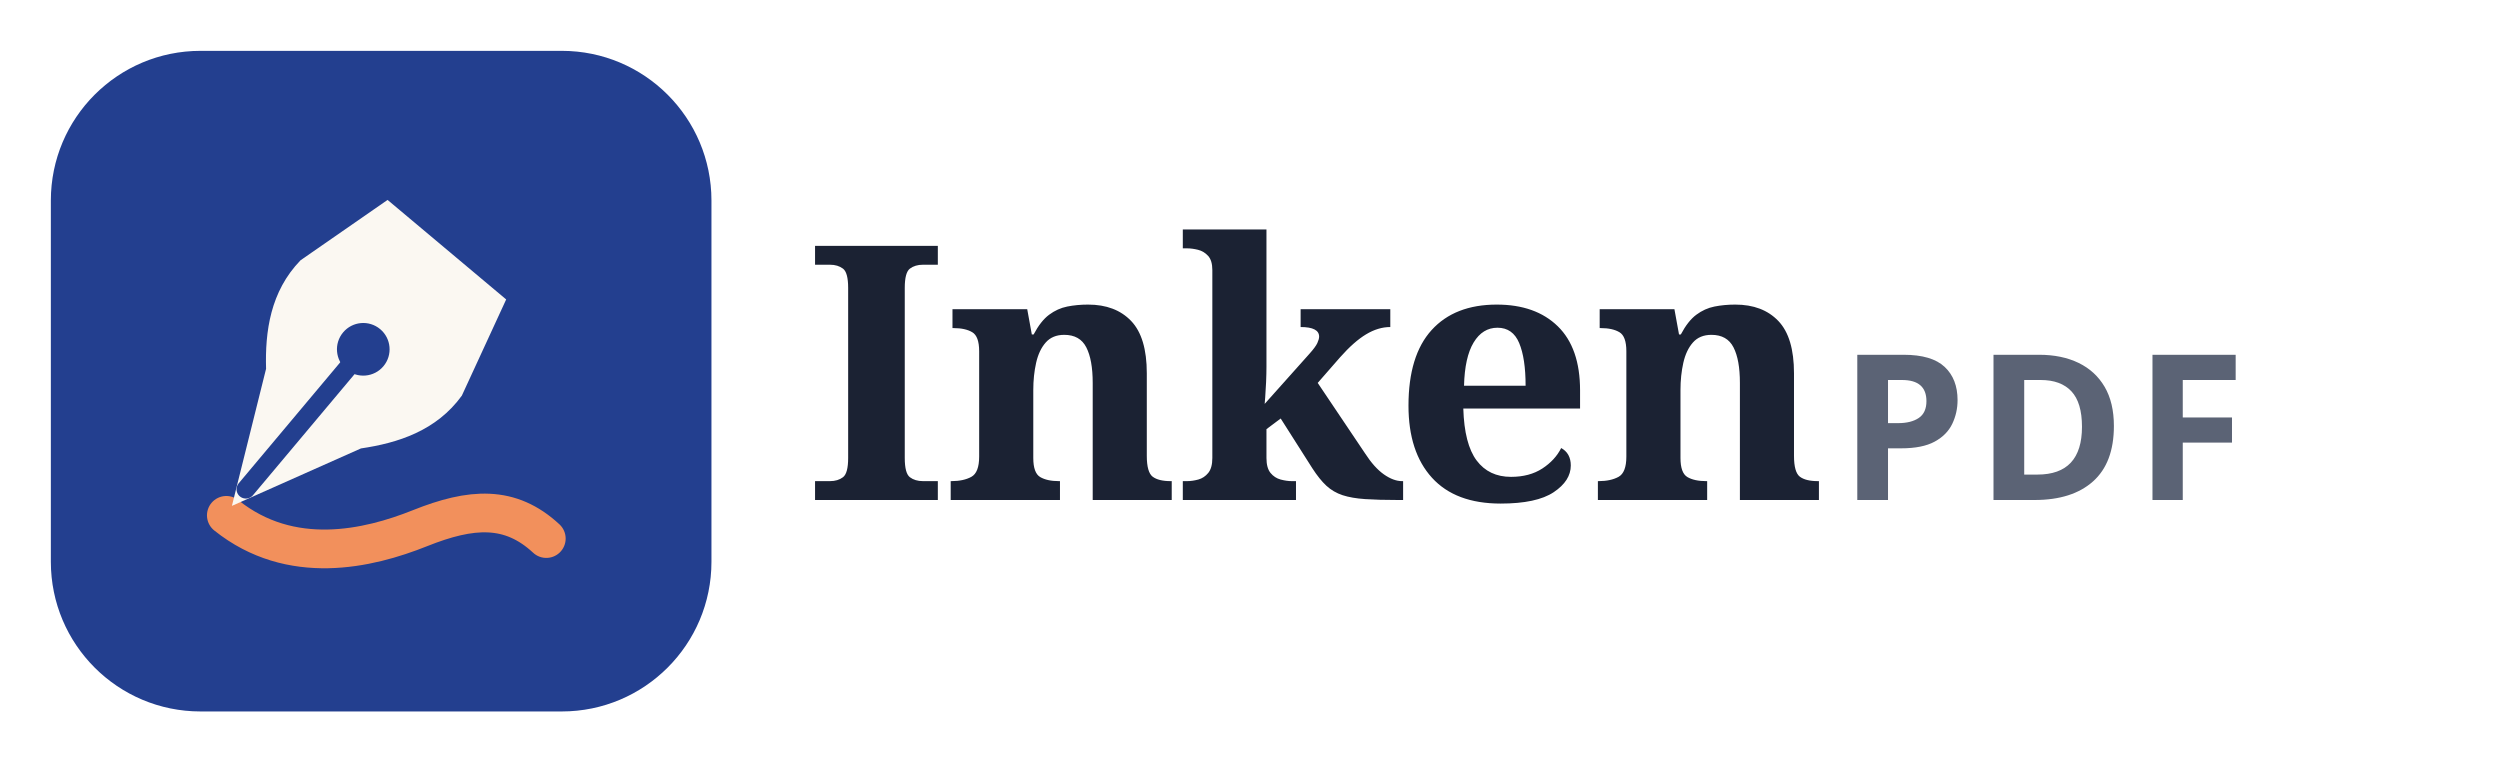
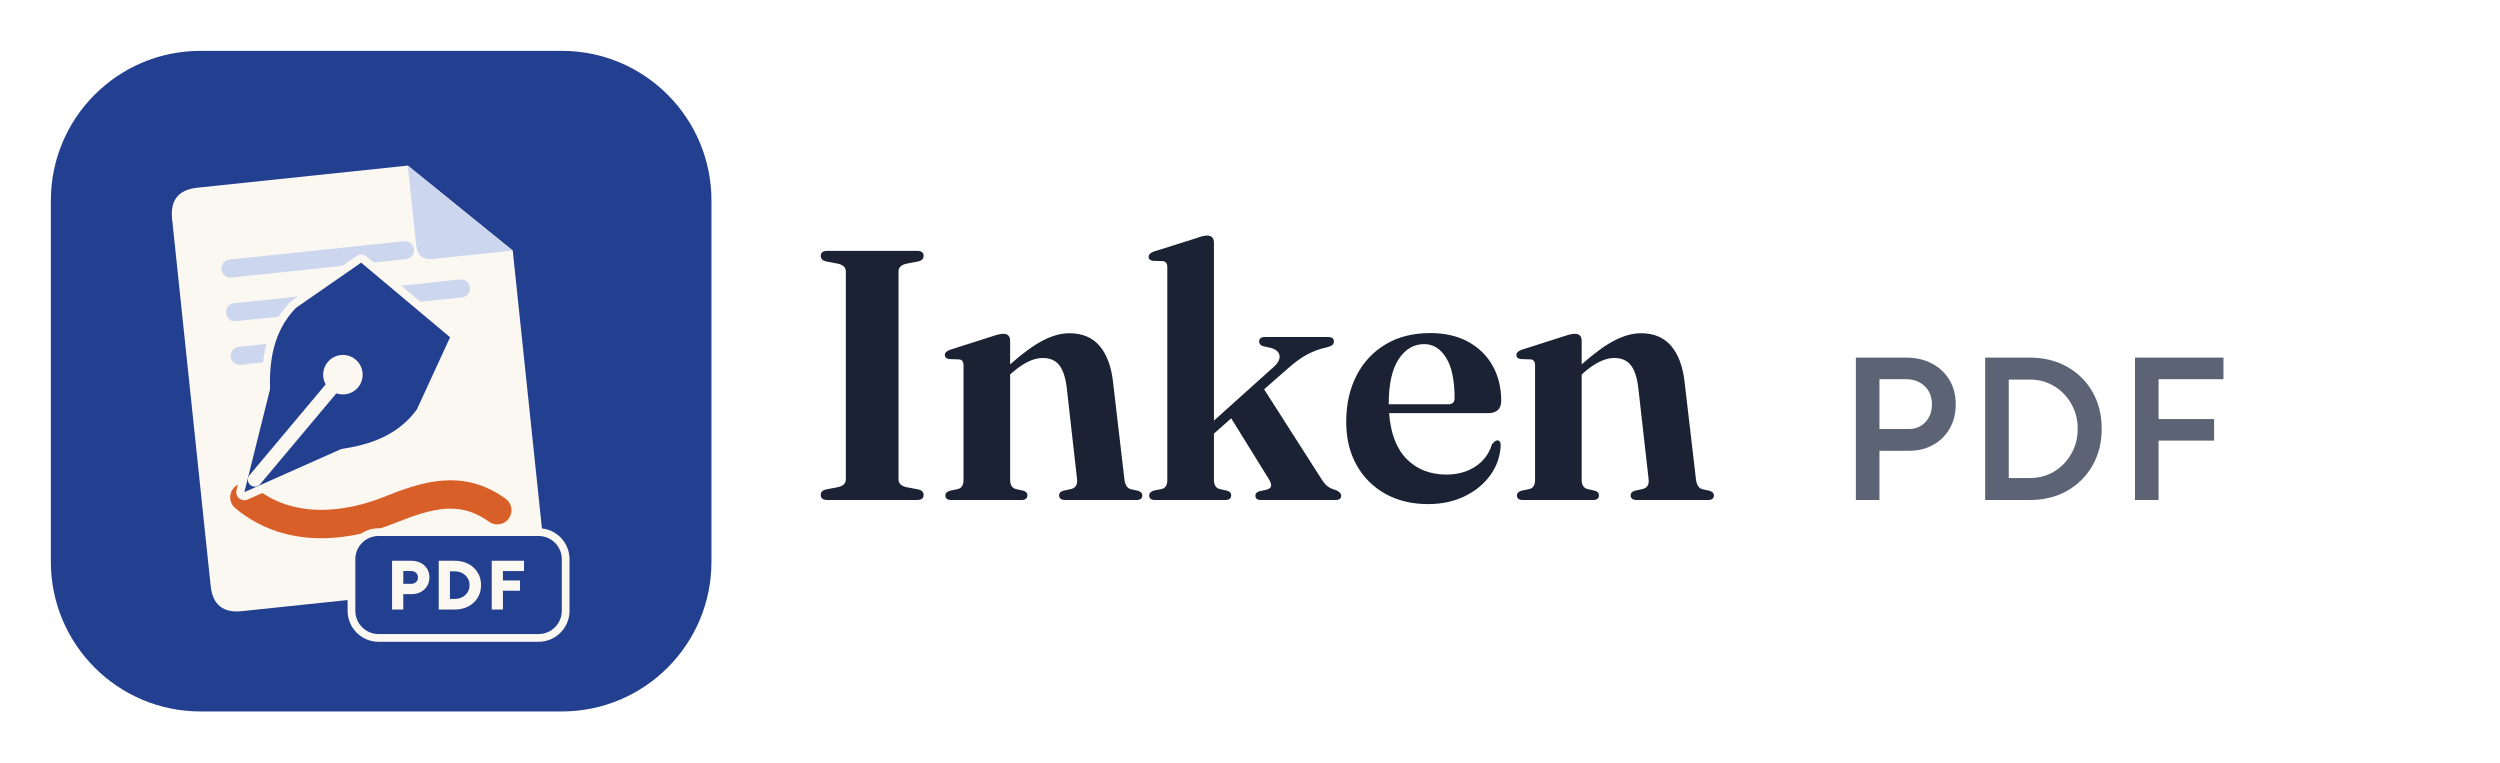
<svg xmlns="http://www.w3.org/2000/svg" viewBox="0 0 1180 360" width="1180" height="360">
  <g transform="translate(24 24) scale(0.609)">
    <rect width="512" height="512" rx="116" fill="#233f8f" />
-     <path d="M136 360C186 400 246 386 286 370S356 352 384 378" fill="none" stroke="#f2905c" stroke-width="30" stroke-linecap="round" />
-     <g transform="translate(-1 -40) rotate(40 256 256) translate(256 300) scale(1.2) translate(-256 -300)">
-       <path d="M206 196H306L324 262C326 290 312 312 296 330L256 412L216 330C200 312 186 290 188 262Z" fill="#fbf8f2" />
-       <path d="M256 292V398" stroke="#233f8f" stroke-width="12" stroke-linecap="round" />
-       <circle cx="256" cy="280" r="17" fill="#233f8f" />
+     <g transform="rotate(-6 256 256)">
+       <path d="M130 92H294L368 166V400Q368 422 346 422H130Q108 422 108 400V114Q108 92 130 92Z" fill="#fbf8f2" />
+       <path d="M294 92V154Q294 166 306 166H368Z" fill="#cdd6ef" />
+       <rect x="142" y="150" width="150" height="14" rx="7" fill="#cdd6ef" />
+       <rect x="142" y="184" width="190" height="14" rx="7" fill="#cdd6ef" />
+       <rect x="142" y="218" width="120" height="14" rx="7" fill="#cdd6ef" />
    </g>
+     <path d="M150 346C186 376 232 368 262 356S318 336 346 356" fill="none" stroke="#d95f28" stroke-width="22" stroke-linecap="round" />
+     <g transform="translate(150 342) rotate(40) scale(0.9) translate(-256 -412)">
+       <path d="M206 196H306L324 262C326 290 312 312 296 330L256 412L216 330C200 312 186 290 188 262Z" fill="#233f8f" stroke="#fbf8f2" stroke-width="14" stroke-linejoin="round" paint-order="stroke" />
+       <path d="M256 292V398" stroke="#fbf8f2" stroke-width="12" stroke-linecap="round" />
+       <circle cx="256" cy="280" r="17" fill="#fbf8f2" />
+     </g>
+     <rect x="236" y="376" width="160" height="76" rx="18" fill="#233f8f" stroke="#fbf8f2" stroke-width="12" paint-order="stroke" />
+     <path fill="#fbf8f2" d="M264.466 433.0V395.2H279.316Q283.44 395.2 286.627 396.836Q289.814 398.472 291.612 401.38Q293.41 404.287 293.41 408.084Q293.41 411.858 291.644 414.794Q289.878 417.729 286.769 419.392Q283.66 421.055 279.608 421.055H273.149V433.0ZM273.149 413.074H279.392Q281.67 413.074 283.096 411.685Q284.522 410.295 284.522 408.084Q284.522 405.871 283.015 404.499Q281.508 403.127 279.1 403.127H273.149Z M300.622 433.0V395.2H312.988Q318.982 395.2 323.594 397.625Q328.205 400.049 330.813 404.294Q333.422 408.538 333.422 414.1Q333.422 419.608 330.813 423.874Q328.205 428.14 323.594 430.57Q318.982 433.0 312.988 433.0ZM309.305 424.814H312.988Q315.472 424.814 317.578 424.009Q319.684 423.204 321.239 421.773Q322.794 420.342 323.658 418.388Q324.522 416.433 324.522 414.1Q324.522 411.767 323.658 409.812Q322.794 407.858 321.239 406.427Q319.684 404.996 317.578 404.191Q315.472 403.386 312.988 403.386H309.305Z M341.692 433.0V395.2H366.737V403.17H350.375V410.46H363.605V418.431H350.375V433.0Z" />
  </g>
-   <text x="380" y="236" font-family="Fraunces, Georgia, serif" font-weight="600" font-size="168" fill="#1b2233" letter-spacing="-2">Inken</text>
-   <text x="868" y="236" font-family="Figtree, system-ui, sans-serif" font-weight="600" font-size="96" fill="#5b6375" letter-spacing="4">PDF</text>
+   <path fill="#1b2233" d="M424.1 226.256Q424.1 229.112 427.88 229.952L433.592 231.044Q435.944 231.632 435.944 233.648Q435.944 236.0 432.836 236.0H390.5Q387.392 236.0 387.392 233.648Q387.392 231.632 389.744 231.044L395.456 229.952Q399.236 229.112 399.236 226.256V128.144Q399.236 125.288 395.456 124.448L389.744 123.356Q387.392 122.768 387.392 120.752Q387.392 118.4 390.5 118.4H432.836Q435.944 118.4 435.944 120.752Q435.944 122.768 433.592 123.356L427.88 124.448Q424.1 125.288 424.1 128.144Z M476.784 160.904V171.992Q485.688 164.096 492.282 160.694Q498.876 157.292 504.756 157.292Q513.912 157.292 518.994 163.256Q524.076 169.22 525.336 180.14L530.712 226.172Q531.216 230.204 533.652 230.876L537.096 231.632Q539.196 232.304 539.196 233.816Q539.196 236.0 536.34 236.0H502.824Q499.884 236.0 499.884 233.732Q499.884 232.304 501.816 231.632L505.68 230.792Q508.788 229.952 508.368 226.172L503.496 182.996Q502.656 175.856 500.01 172.412Q497.364 168.968 492.156 168.968Q485.688 168.968 477.792 175.856L476.784 176.78V226.508Q476.784 230.036 479.388 230.792L483.084 231.632Q484.932 232.22 484.932 233.732Q484.932 236.0 482.076 236.0H448.98Q446.208 236.0 446.208 233.816Q446.208 232.304 448.308 231.632L452.256 230.792Q454.776 230.036 454.776 226.592V172.412Q454.776 169.892 452.76 169.64L447.888 169.472Q445.956 169.136 445.956 167.54Q445.956 166.028 448.392 165.104L467.88 158.888Q471.744 157.544 473.508 157.544Q476.784 157.544 476.784 160.904Z M545.008 236.0Q542.404 236.0 542.404 233.816Q542.404 232.304 544.588 231.548L548.452 230.792Q550.972 230.036 550.972 226.592V126.128Q550.972 123.524 548.956 123.272L544.084 123.104Q542.152 122.768 542.152 121.172Q542.152 119.66 544.588 118.736L564.076 112.604Q567.94 111.176 569.704 111.176Q572.98 111.176 572.98 114.62V198.536L601.204 173.168Q604.48 170.228 603.892 167.624Q603.304 165.02 599.356 164.096L596.248 163.424Q594.316 162.836 594.316 161.24Q594.316 159.056 597.172 159.056H626.74Q629.596 159.056 629.596 161.156Q629.596 162.164 628.924 162.794Q628.252 163.424 626.32 163.928Q621.196 165.02 616.87 167.372Q612.544 169.724 607.588 174.176L596.668 183.752L623.716 226.088Q625.312 228.608 626.782 229.658Q628.252 230.708 630.688 231.38Q633.04 232.556 633.04 233.984Q633.04 236.0 630.352 236.0H595.072Q592.552 236.0 592.552 233.9Q592.552 232.472 594.4 231.884L597.508 231.212Q599.608 230.708 599.944 229.49Q600.28 228.272 598.6 225.668L581.128 197.444L572.98 204.668V226.508Q572.98 230.036 575.584 230.792L579.28 231.632Q581.128 232.22 581.128 233.732Q581.128 236.0 578.272 236.0Z M708.572 189.128Q708.572 195.008 702.272 195.008H655.652Q656.744 209.456 664.01 216.722Q671.276 223.988 682.7 223.988Q690.68 223.988 696.434 220.166Q702.188 216.344 704.204 209.708Q705.716 207.86 706.724 207.86Q708.404 207.86 708.32 210.464Q707.9 218.108 703.406 224.324Q698.912 230.54 691.31 234.236Q683.708 237.932 674.048 237.932Q662.624 237.932 653.93 233.102Q645.236 228.272 640.322 219.536Q635.408 210.8 635.408 199.124Q635.408 186.776 640.238 177.326Q645.068 167.876 653.972 162.542Q662.876 157.208 675.056 157.208Q685.472 157.208 692.99 161.324Q700.508 165.44 704.54 172.664Q708.572 179.888 708.572 189.128ZM672.284 162.416Q664.808 162.416 660.146 169.556Q655.484 176.696 655.484 190.472V190.808H683.624Q686.564 190.808 686.564 187.952Q686.564 175.184 682.532 168.8Q678.5 162.416 672.284 162.416Z M746.556 160.904V171.992Q755.46 164.096 762.054 160.694Q768.648 157.292 774.528 157.292Q783.684 157.292 788.766 163.256Q793.848 169.22 795.108 180.14L800.484 226.172Q800.988 230.204 803.424 230.876L806.868 231.632Q808.968 232.304 808.968 233.816Q808.968 236.0 806.112 236.0H772.596Q769.656 236.0 769.656 233.732Q769.656 232.304 771.588 231.632L775.452 230.792Q778.56 229.952 778.14 226.172L773.268 182.996Q772.428 175.856 769.782 172.412Q767.136 168.968 761.928 168.968Q755.46 168.968 747.564 175.856L746.556 176.78V226.508Q746.556 230.036 749.16 230.792L752.856 231.632Q754.704 232.22 754.704 233.732Q754.704 236.0 751.848 236.0H718.752Q715.98 236.0 715.98 233.816Q715.98 232.304 718.08 231.632L722.028 230.792Q724.548 230.036 724.548 226.592V172.412Q724.548 169.892 722.532 169.64L717.66 169.472Q715.728 169.136 715.728 167.54Q715.728 166.028 718.164 165.104L737.652 158.888Q741.516 157.544 743.28 157.544Q746.556 157.544 746.556 160.904Z" />
+   <path fill="#5b6375" d="M875.968 236.0V168.8H899.68Q906.592 168.8 911.872 171.584Q917.152 174.368 920.128 179.312Q923.104 184.256 923.104 190.784Q923.104 197.216 920.32 202.16Q917.536 207.104 912.544 209.936Q907.552 212.768 901.12 212.768H887.104V236.0ZM887.104 202.496H900.928Q905.728 202.496 908.8 199.232Q911.872 195.968 911.872 190.784Q911.872 185.504 908.416 182.24Q904.96 178.976 899.488 178.976H887.104Z M936.992 236.0V168.8H958.112Q968.0 168.8 975.632 173.072Q983.264 177.344 987.632 184.928Q992.0 192.512 992.0 202.4Q992.0 212.192 987.632 219.776Q983.264 227.36 975.632 231.68Q968.0 236.0 958.112 236.0ZM948.128 225.632H958.112Q964.448 225.632 969.536 222.56Q974.624 219.488 977.648 214.208Q980.672 208.928 980.672 202.4Q980.672 195.872 977.648 190.592Q974.624 185.312 969.536 182.24Q964.448 179.168 958.112 179.168H948.128Z M1007.712 236.0V168.8H1049.472V178.976H1018.848V197.792H1045.056V207.968H1018.848V236.0Z" />
</svg>
